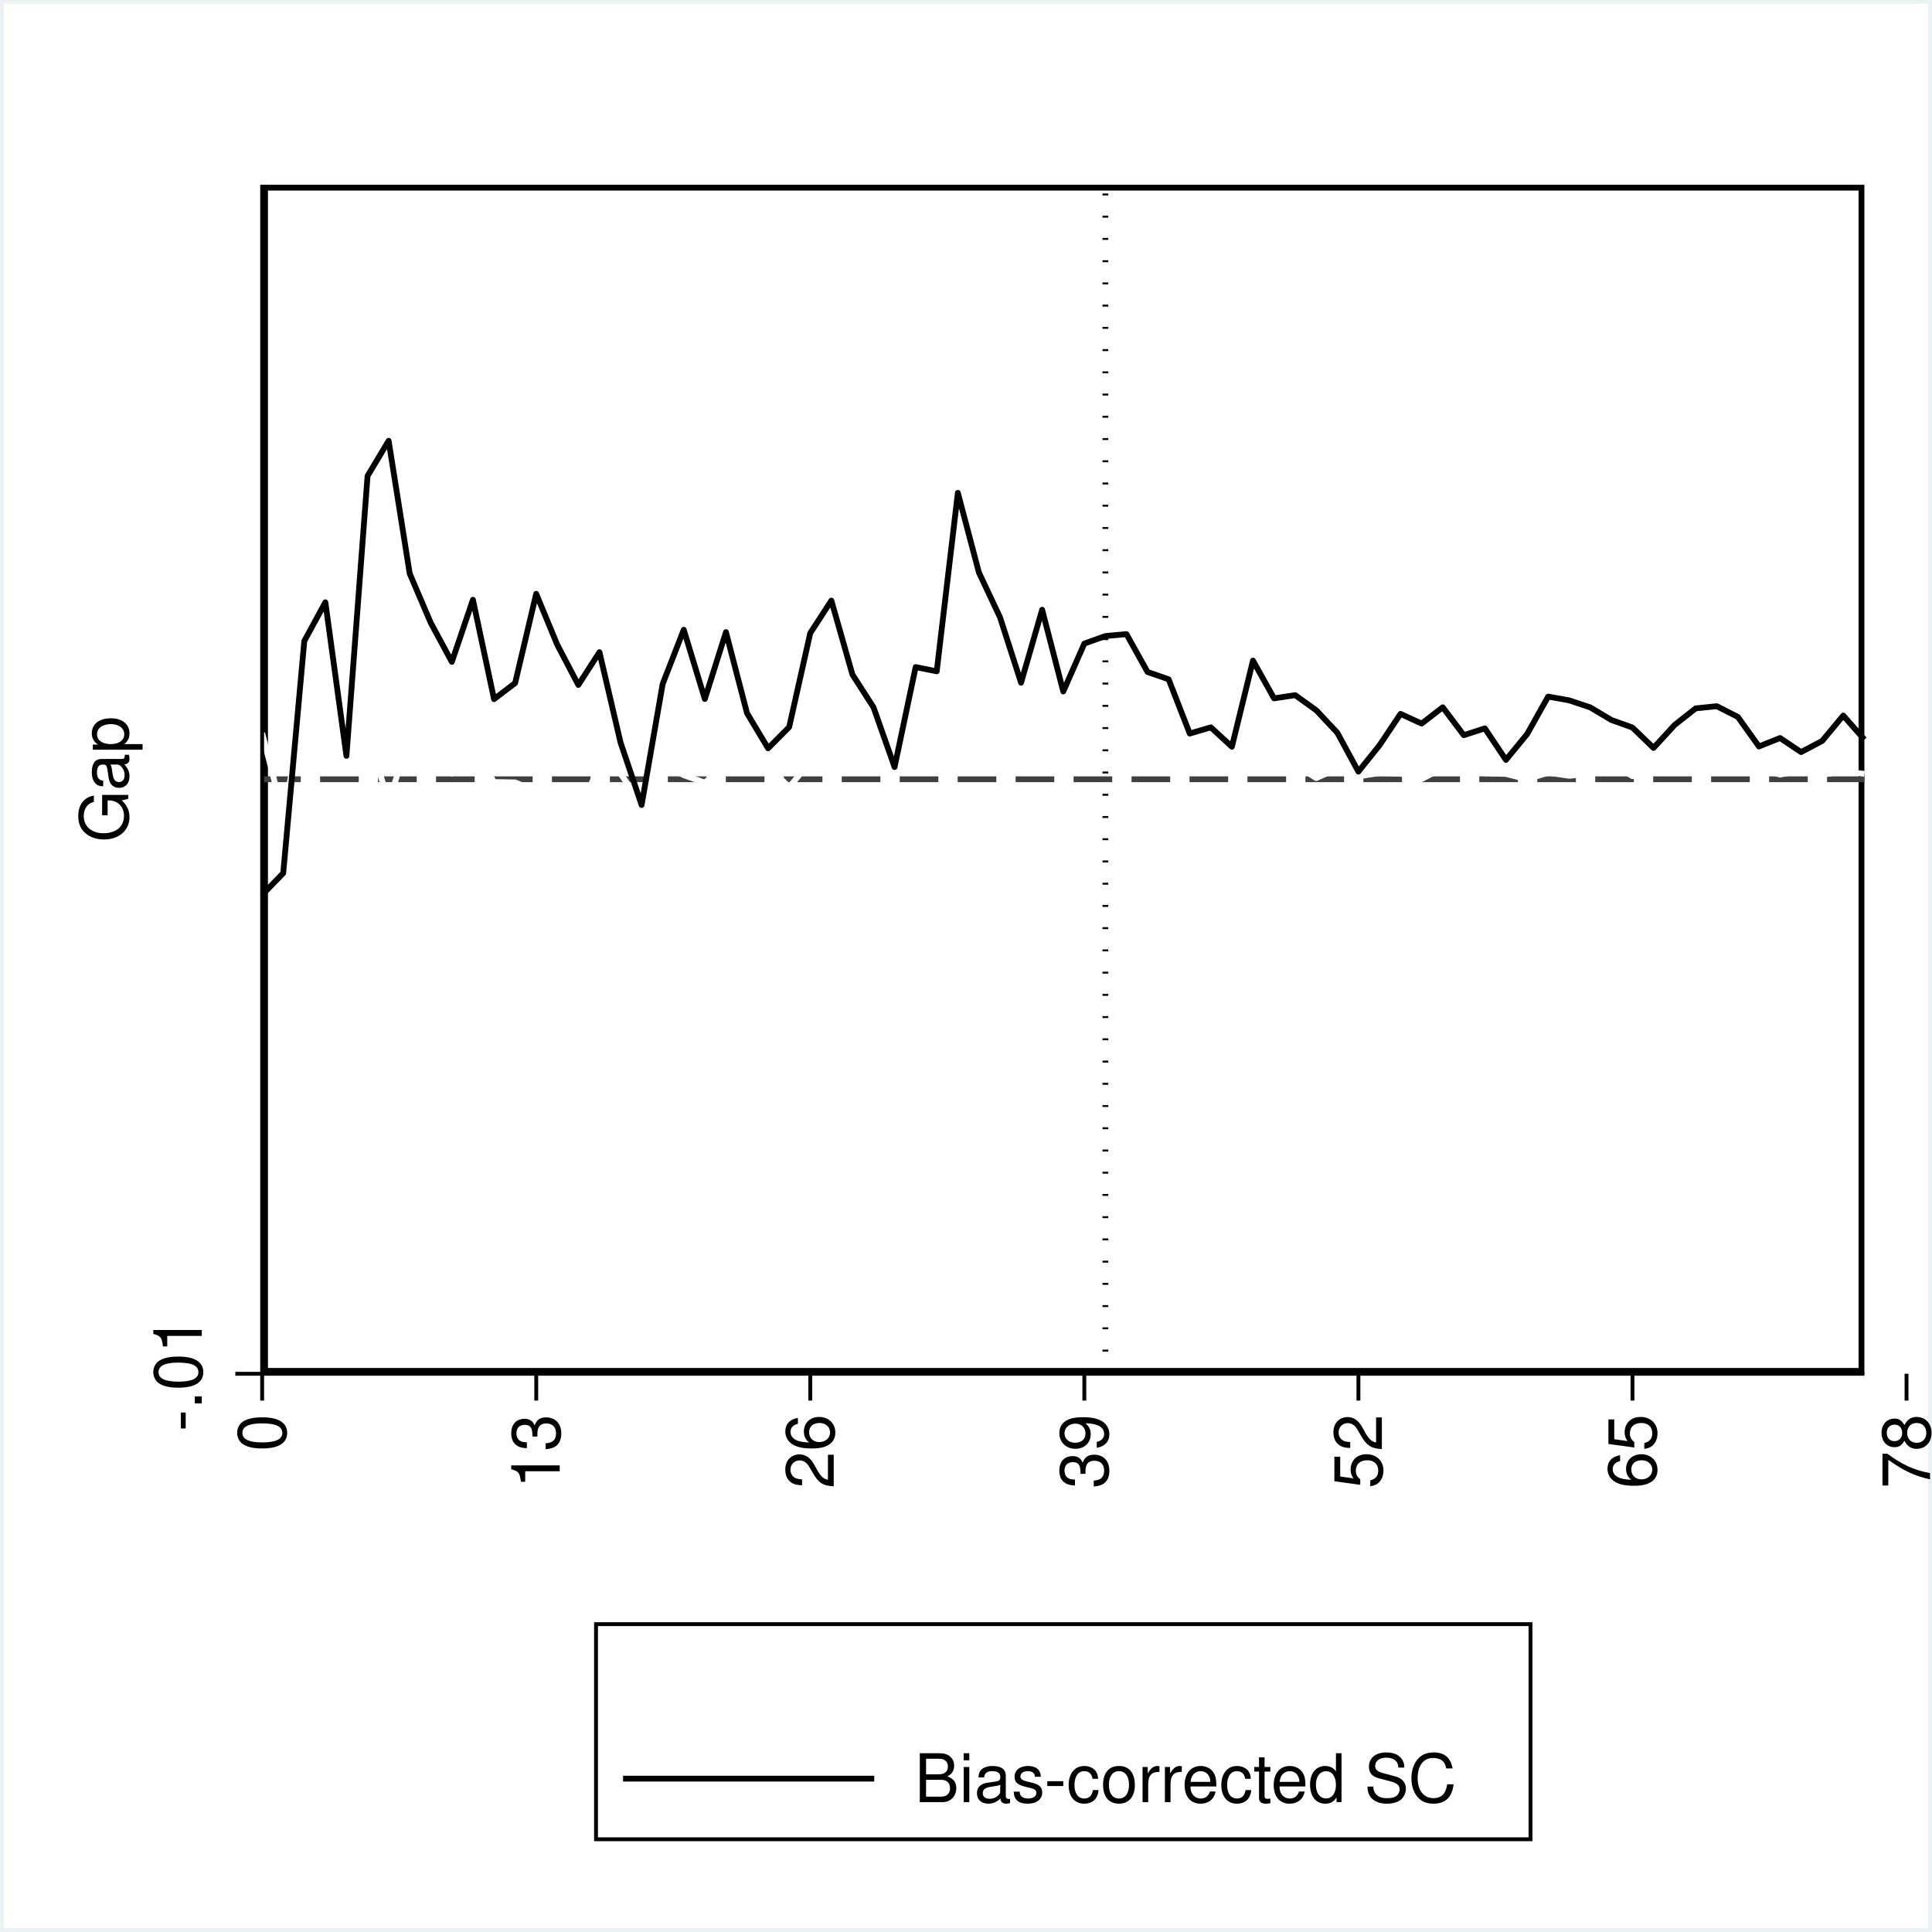
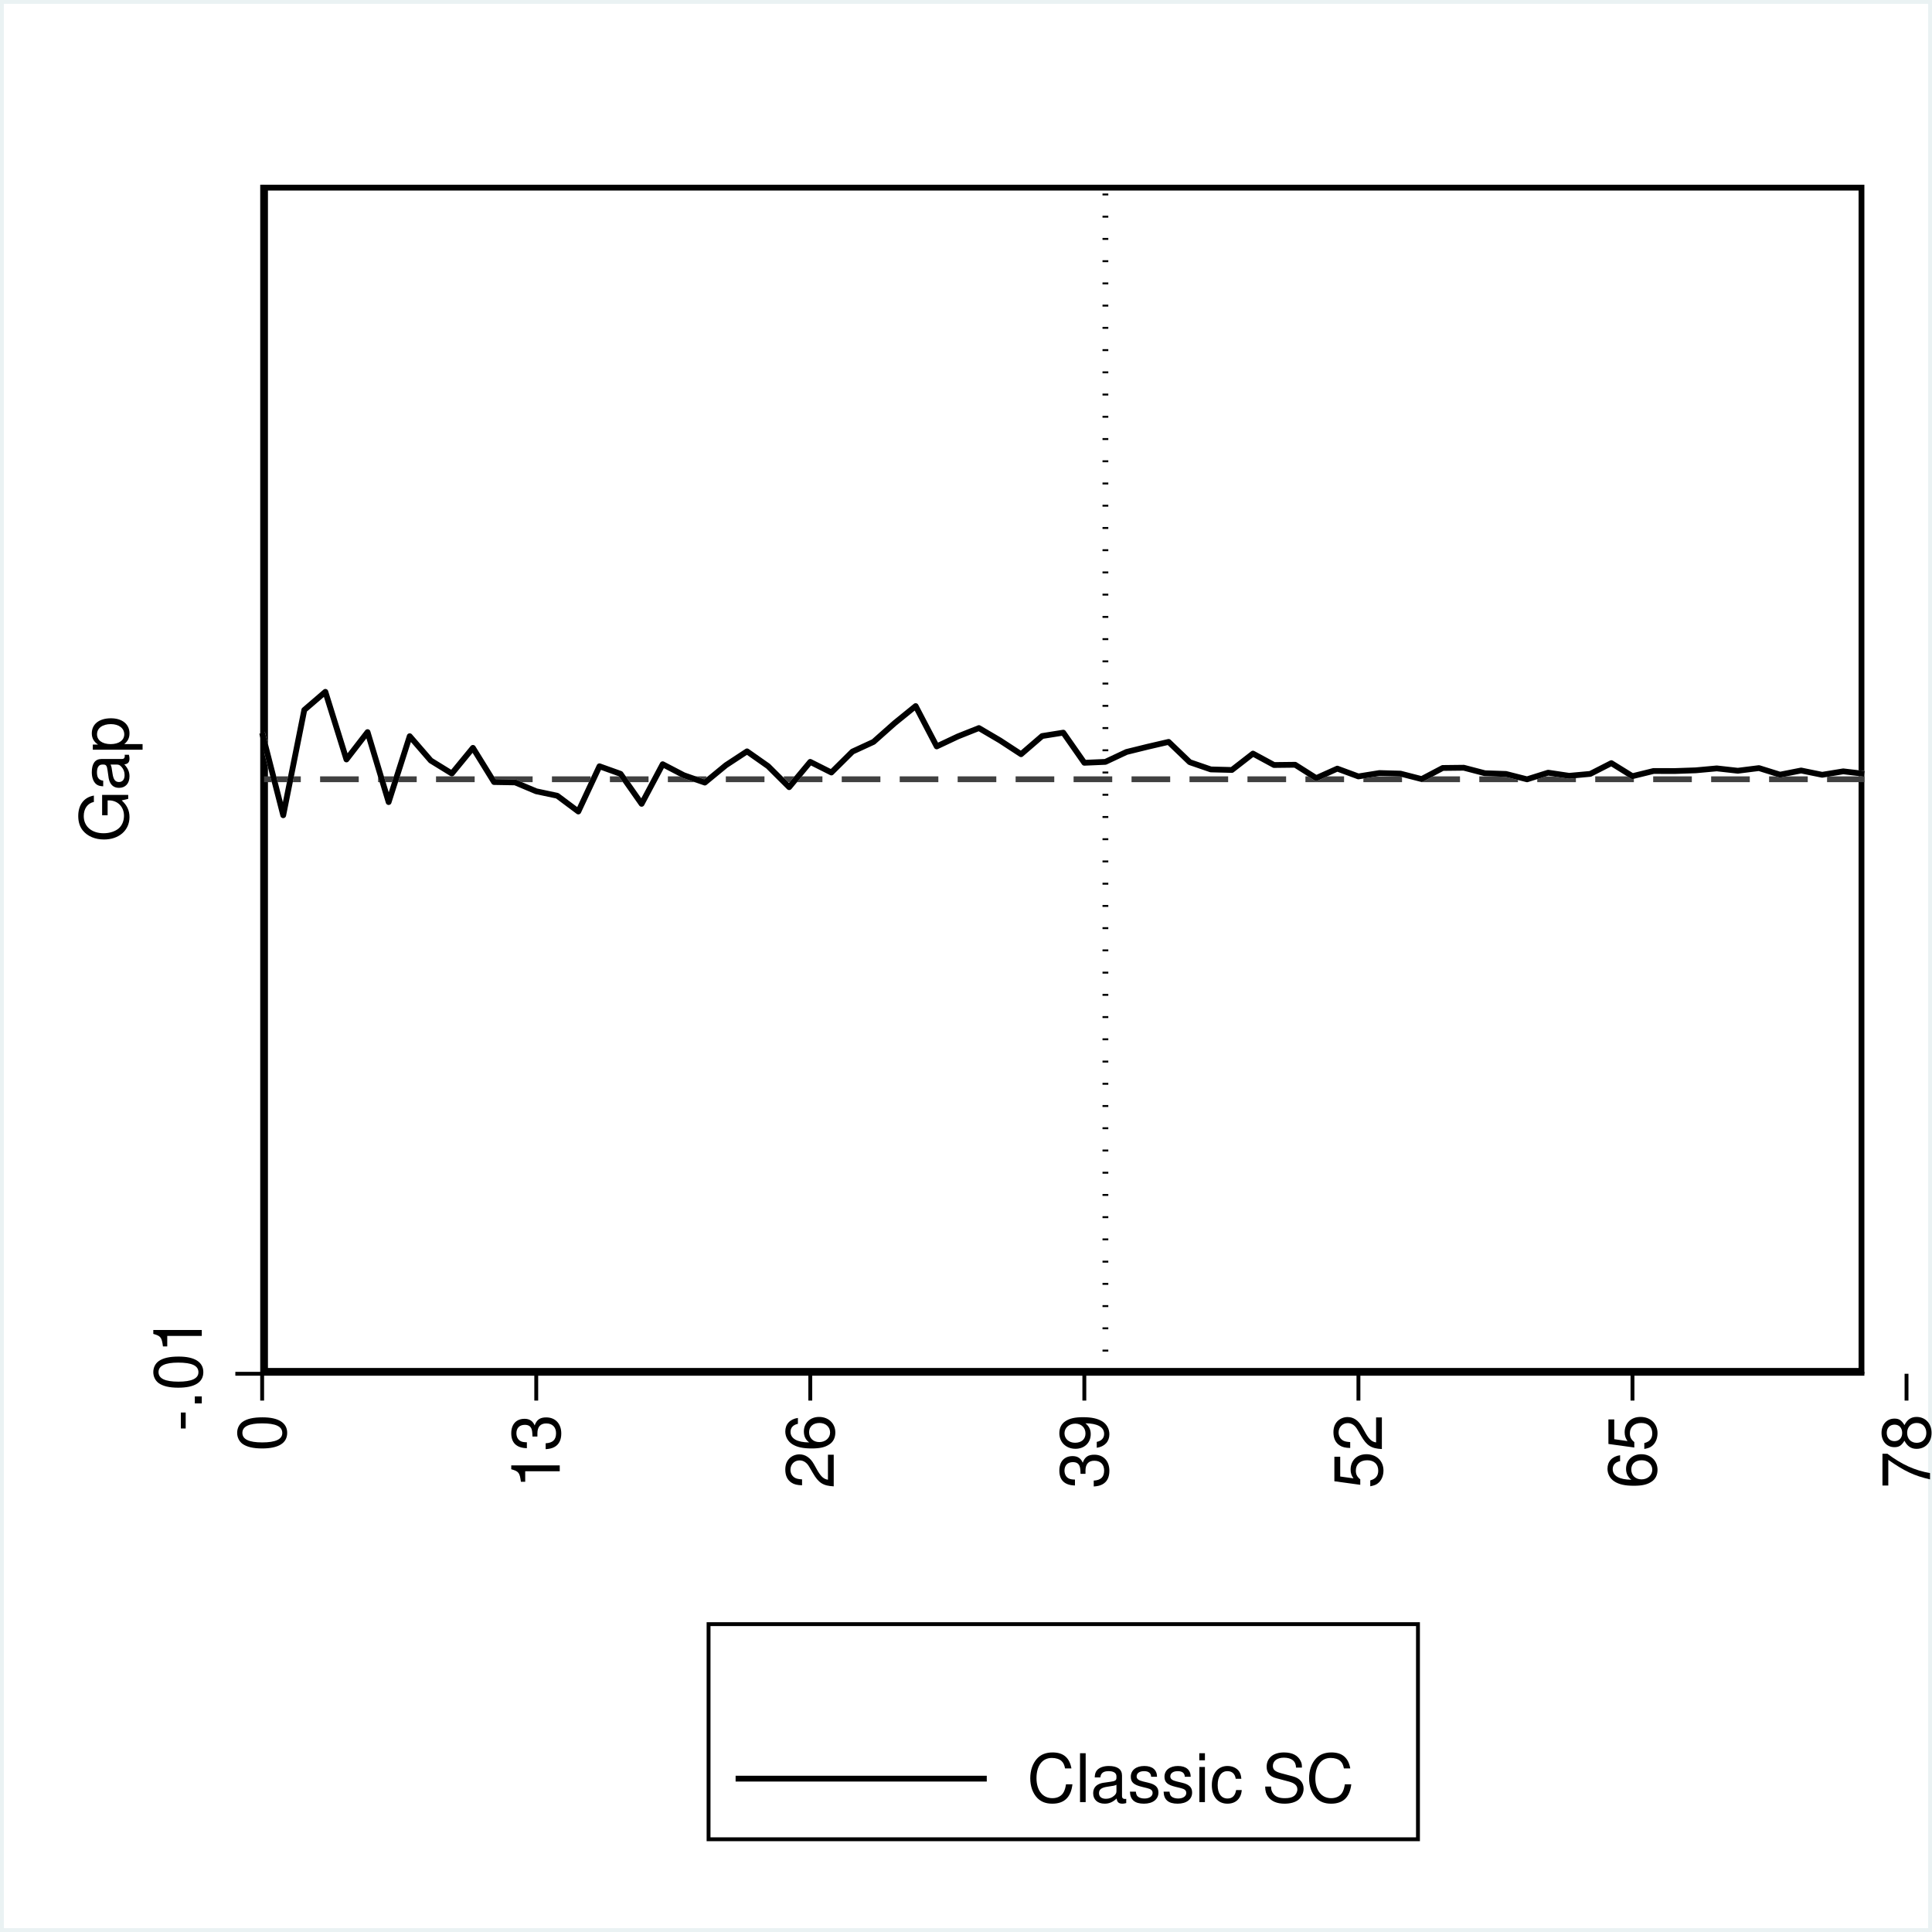
<svg xmlns="http://www.w3.org/2000/svg" version="1.1" width="4.000in" height="4.000in" viewBox="0 0 2880 2880">
  <rect x="0" y="0" width="2880" height="2880" style="fill:#EAF2F3;stroke:none" />
  <rect x="0.00" y="0.00" width="2880.00" height="2880.00" style="fill:#FFFFFF" />
  <rect x="2.88" y="2.88" width="2874.24" height="2874.24" style="fill:none;stroke:#EAF2F3;stroke-width:5.76" />
  <rect x="390.78" y="275.40" width="2388.42" height="1772.46" style="fill:#FFFFFF" />
  <rect x="393.66" y="278.28" width="2382.66" height="1766.70" style="fill:none;stroke:#FFFFFF;stroke-width:5.76" />
  <rect x="395.10" y="279.72" width="2379.78" height="1763.82" style="fill:none;stroke:#000000;stroke-width:8.64" />
  <line x1="1647.81" y1="2047.86" x2="1647.81" y2="2044.98" style="stroke:#000000;stroke-width:8.64" />
  <line x1="1647.81" y1="2014.74" x2="1647.81" y2="2011.86" style="stroke:#000000;stroke-width:8.64" />
  <line x1="1647.81" y1="1981.53" x2="1647.81" y2="1978.65" style="stroke:#000000;stroke-width:8.64" />
  <line x1="1647.81" y1="1948.41" x2="1647.81" y2="1945.53" style="stroke:#000000;stroke-width:8.64" />
  <line x1="1647.81" y1="1915.29" x2="1647.81" y2="1912.41" style="stroke:#000000;stroke-width:8.64" />
  <line x1="1647.81" y1="1882.17" x2="1647.81" y2="1879.29" style="stroke:#000000;stroke-width:8.64" />
  <line x1="1647.81" y1="1848.96" x2="1647.81" y2="1846.08" style="stroke:#000000;stroke-width:8.64" />
  <line x1="1647.81" y1="1815.84" x2="1647.81" y2="1812.96" style="stroke:#000000;stroke-width:8.64" />
  <line x1="1647.81" y1="1782.72" x2="1647.81" y2="1779.84" style="stroke:#000000;stroke-width:8.64" />
  <line x1="1647.81" y1="1749.60" x2="1647.81" y2="1746.72" style="stroke:#000000;stroke-width:8.64" />
  <line x1="1647.81" y1="1716.48" x2="1647.81" y2="1713.60" style="stroke:#000000;stroke-width:8.64" />
  <line x1="1647.81" y1="1683.27" x2="1647.81" y2="1680.39" style="stroke:#000000;stroke-width:8.64" />
  <line x1="1647.81" y1="1650.15" x2="1647.81" y2="1647.27" style="stroke:#000000;stroke-width:8.64" />
  <line x1="1647.81" y1="1617.03" x2="1647.81" y2="1614.15" style="stroke:#000000;stroke-width:8.64" />
  <line x1="1647.81" y1="1583.91" x2="1647.81" y2="1581.03" style="stroke:#000000;stroke-width:8.64" />
  <line x1="1647.81" y1="1550.70" x2="1647.81" y2="1547.82" style="stroke:#000000;stroke-width:8.64" />
  <line x1="1647.81" y1="1517.58" x2="1647.81" y2="1514.70" style="stroke:#000000;stroke-width:8.64" />
  <line x1="1647.81" y1="1484.46" x2="1647.81" y2="1481.58" style="stroke:#000000;stroke-width:8.64" />
  <line x1="1647.81" y1="1451.34" x2="1647.81" y2="1448.46" style="stroke:#000000;stroke-width:8.64" />
  <line x1="1647.81" y1="1418.13" x2="1647.81" y2="1415.25" style="stroke:#000000;stroke-width:8.64" />
  <line x1="1647.81" y1="1385.01" x2="1647.81" y2="1382.13" style="stroke:#000000;stroke-width:8.64" />
  <line x1="1647.81" y1="1351.89" x2="1647.81" y2="1349.01" style="stroke:#000000;stroke-width:8.64" />
  <line x1="1647.81" y1="1318.77" x2="1647.81" y2="1315.89" style="stroke:#000000;stroke-width:8.64" />
  <line x1="1647.81" y1="1285.56" x2="1647.81" y2="1282.68" style="stroke:#000000;stroke-width:8.64" />
  <line x1="1647.81" y1="1252.44" x2="1647.81" y2="1249.56" style="stroke:#000000;stroke-width:8.64" />
  <line x1="1647.81" y1="1219.32" x2="1647.81" y2="1216.44" style="stroke:#000000;stroke-width:8.64" />
  <line x1="1647.81" y1="1186.20" x2="1647.81" y2="1183.32" style="stroke:#000000;stroke-width:8.64" />
  <line x1="1647.81" y1="1152.99" x2="1647.81" y2="1150.11" style="stroke:#000000;stroke-width:8.64" />
  <line x1="1647.81" y1="1119.87" x2="1647.81" y2="1116.99" style="stroke:#000000;stroke-width:8.64" />
  <line x1="1647.81" y1="1086.75" x2="1647.81" y2="1083.87" style="stroke:#000000;stroke-width:8.64" />
  <line x1="1647.81" y1="1053.63" x2="1647.81" y2="1050.75" style="stroke:#000000;stroke-width:8.64" />
  <line x1="1647.81" y1="1020.42" x2="1647.81" y2="1017.54" style="stroke:#000000;stroke-width:8.64" />
  <line x1="1647.81" y1="987.30" x2="1647.81" y2="984.42" style="stroke:#000000;stroke-width:8.64" />
  <line x1="1647.81" y1="954.18" x2="1647.81" y2="951.30" style="stroke:#000000;stroke-width:8.64" />
  <line x1="1647.81" y1="921.06" x2="1647.81" y2="918.18" style="stroke:#000000;stroke-width:8.64" />
  <line x1="1647.81" y1="887.85" x2="1647.81" y2="884.97" style="stroke:#000000;stroke-width:8.64" />
  <line x1="1647.81" y1="854.73" x2="1647.81" y2="851.85" style="stroke:#000000;stroke-width:8.64" />
  <line x1="1647.81" y1="821.61" x2="1647.81" y2="818.73" style="stroke:#000000;stroke-width:8.64" />
  <line x1="1647.81" y1="788.49" x2="1647.81" y2="785.61" style="stroke:#000000;stroke-width:8.64" />
  <line x1="1647.81" y1="755.28" x2="1647.81" y2="752.40" style="stroke:#000000;stroke-width:8.64" />
  <line x1="1647.81" y1="722.16" x2="1647.81" y2="719.28" style="stroke:#000000;stroke-width:8.64" />
  <line x1="1647.81" y1="689.04" x2="1647.81" y2="686.16" style="stroke:#000000;stroke-width:8.64" />
  <line x1="1647.81" y1="655.92" x2="1647.81" y2="653.04" style="stroke:#000000;stroke-width:8.64" />
  <line x1="1647.81" y1="622.71" x2="1647.81" y2="619.83" style="stroke:#000000;stroke-width:8.64" />
  <line x1="1647.81" y1="589.59" x2="1647.81" y2="586.71" style="stroke:#000000;stroke-width:8.64" />
  <line x1="1647.81" y1="556.47" x2="1647.81" y2="553.59" style="stroke:#000000;stroke-width:8.64" />
  <line x1="1647.81" y1="523.35" x2="1647.81" y2="520.47" style="stroke:#000000;stroke-width:8.64" />
  <line x1="1647.81" y1="490.14" x2="1647.81" y2="487.26" style="stroke:#000000;stroke-width:8.64" />
  <line x1="1647.81" y1="457.02" x2="1647.81" y2="454.14" style="stroke:#000000;stroke-width:8.64" />
  <line x1="1647.81" y1="423.90" x2="1647.81" y2="421.02" style="stroke:#000000;stroke-width:8.64" />
  <line x1="1647.81" y1="390.78" x2="1647.81" y2="387.90" style="stroke:#000000;stroke-width:8.64" />
  <line x1="1647.81" y1="357.57" x2="1647.81" y2="354.69" style="stroke:#000000;stroke-width:8.64" />
  <line x1="1647.81" y1="324.45" x2="1647.81" y2="321.57" style="stroke:#000000;stroke-width:8.64" />
  <line x1="1647.81" y1="291.33" x2="1647.81" y2="288.45" style="stroke:#000000;stroke-width:8.64" />
  <line x1="390.78" y1="1161.63" x2="448.38" y2="1161.63" style="stroke:#404040;stroke-width:8.64" />
  <line x1="477.18" y1="1161.63" x2="534.78" y2="1161.63" style="stroke:#404040;stroke-width:8.64" />
  <line x1="563.58" y1="1161.63" x2="621.18" y2="1161.63" style="stroke:#404040;stroke-width:8.64" />
  <line x1="649.98" y1="1161.63" x2="707.58" y2="1161.63" style="stroke:#404040;stroke-width:8.64" />
  <line x1="736.38" y1="1161.63" x2="793.98" y2="1161.63" style="stroke:#404040;stroke-width:8.64" />
  <line x1="822.78" y1="1161.63" x2="880.38" y2="1161.63" style="stroke:#404040;stroke-width:8.64" />
  <line x1="909.18" y1="1161.63" x2="966.78" y2="1161.63" style="stroke:#404040;stroke-width:8.64" />
  <line x1="995.58" y1="1161.63" x2="1053.18" y2="1161.63" style="stroke:#404040;stroke-width:8.64" />
  <line x1="1081.98" y1="1161.63" x2="1139.58" y2="1161.63" style="stroke:#404040;stroke-width:8.64" />
  <line x1="1168.38" y1="1161.63" x2="1225.98" y2="1161.63" style="stroke:#404040;stroke-width:8.64" />
  <line x1="1254.78" y1="1161.63" x2="1312.38" y2="1161.63" style="stroke:#404040;stroke-width:8.64" />
  <line x1="1341.18" y1="1161.63" x2="1398.78" y2="1161.63" style="stroke:#404040;stroke-width:8.64" />
  <line x1="1427.58" y1="1161.63" x2="1485.18" y2="1161.63" style="stroke:#404040;stroke-width:8.64" />
  <line x1="1513.98" y1="1161.63" x2="1571.58" y2="1161.63" style="stroke:#404040;stroke-width:8.64" />
  <line x1="1600.38" y1="1161.63" x2="1657.98" y2="1161.63" style="stroke:#404040;stroke-width:8.64" />
  <line x1="1686.78" y1="1161.63" x2="1744.38" y2="1161.63" style="stroke:#404040;stroke-width:8.64" />
  <line x1="1773.18" y1="1161.63" x2="1830.78" y2="1161.63" style="stroke:#404040;stroke-width:8.64" />
  <line x1="1859.58" y1="1161.63" x2="1917.18" y2="1161.63" style="stroke:#404040;stroke-width:8.64" />
  <line x1="1945.98" y1="1161.63" x2="2003.58" y2="1161.63" style="stroke:#404040;stroke-width:8.64" />
  <line x1="2032.38" y1="1161.63" x2="2089.98" y2="1161.63" style="stroke:#404040;stroke-width:8.64" />
  <line x1="2118.78" y1="1161.63" x2="2176.38" y2="1161.63" style="stroke:#404040;stroke-width:8.64" />
  <line x1="2205.18" y1="1161.63" x2="2262.78" y2="1161.63" style="stroke:#404040;stroke-width:8.64" />
  <line x1="2291.58" y1="1161.63" x2="2349.18" y2="1161.63" style="stroke:#404040;stroke-width:8.64" />
  <line x1="2377.98" y1="1161.63" x2="2435.58" y2="1161.63" style="stroke:#404040;stroke-width:8.64" />
  <line x1="2464.38" y1="1161.63" x2="2521.98" y2="1161.63" style="stroke:#404040;stroke-width:8.64" />
  <line x1="2550.78" y1="1161.63" x2="2608.38" y2="1161.63" style="stroke:#404040;stroke-width:8.64" />
  <line x1="2637.18" y1="1161.63" x2="2694.78" y2="1161.63" style="stroke:#404040;stroke-width:8.64" />
  <line x1="2723.58" y1="1161.63" x2="2779.20" y2="1161.63" style="stroke:#404040;stroke-width:8.64" />
  <path d=" M390.78 1092.69 L422.19 1215.27 L453.60 1058.31 L485.01 1031.31 L516.42 1132.11 L547.92 1091.34 L579.33 1195.65 L610.74 1097.46 L642.15 1133.73 L673.56 1153.08 L704.97 1114.83 L736.47 1165.77 L767.88 1166.31 L799.29 1179.54 L830.70 1186.20 L862.11 1209.69 L893.61 1142.28 L925.02 1153.53 L956.43 1198.26 L987.84 1139.22 L1019.25 1155.60 L1050.66 1166.58 L1082.16 1140.66 L1113.57 1120.05 L1144.98 1142.10 L1176.39 1173.42 L1207.80 1135.71 L1239.30 1151.55 L1270.71 1120.41 L1302.12 1105.92 L1333.53 1078.02 L1364.94 1052.55 L1396.35 1112.67 L1427.85 1097.82 L1459.26 1085.31 L1490.67 1103.76 L1522.08 1124.28 L1553.49 1097.19 L1584.99 1092.15 L1616.40 1137.06 L1647.81 1135.71 L1679.22 1120.95 L1710.63 1113.21 L1742.04 1105.92 L1773.54 1136.16 L1804.95 1146.96 L1836.36 1147.77 L1867.77 1123.38 L1899.18 1140.39 L1930.68 1140.03 L1962.09 1159.92 L1993.50 1145.79 L2024.91 1157.40 L2056.32 1152.36 L2087.73 1153.26 L2119.23 1161.36 L2150.64 1144.80 L2182.05 1144.44 L2213.46 1152.63 L2244.87 1153.71 L2276.37 1161.72 L2307.78 1151.82 L2339.19 1156.50 L2370.60 1153.62 L2402.01 1137.60 L2433.42 1157.04 L2464.92 1149.30 L2496.33 1149.39 L2527.74 1148.31 L2559.15 1145.43 L2590.56 1148.94 L2622.06 1144.98 L2653.47 1154.79 L2684.88 1148.58 L2716.29 1154.97 L2747.70 1149.84 L2779.20 1153.53" stroke-linejoin="round" style="fill:none;stroke:#FFFFFF;stroke-width:8.64" />
-   <path d=" M390.78 1333.98 L422.19 1301.58 L453.60 955.62 L485.01 897.84 L516.42 1126.80 L547.92 709.47 L579.33 657.09 L610.74 855.00 L642.15 928.53 L673.56 986.67 L704.97 894.06 L736.47 1042.20 L767.88 1018.26 L799.29 885.15 L830.70 961.11 L862.11 1021.05 L893.61 972.18 L925.02 1106.82 L956.43 1199.97 L987.84 1019.52 L1019.25 938.79 L1050.66 1042.02 L1082.16 942.30 L1113.57 1063.08 L1144.98 1115.46 L1176.39 1083.87 L1207.80 943.83 L1239.30 895.32 L1270.71 1005.57 L1302.12 1054.35 L1333.53 1143.45 L1364.94 994.41 L1396.35 1000.71 L1427.85 734.67 L1459.26 853.47 L1490.67 920.16 L1522.08 1017.72 L1553.49 908.91 L1584.99 1030.77 L1616.40 959.40 L1647.81 948.15 L1679.22 945.27 L1710.63 1001.70 L1742.04 1012.59 L1773.54 1093.50 L1804.95 1084.23 L1836.36 1113.12 L1867.77 984.78 L1899.18 1041.03 L1930.68 1036.26 L1962.09 1058.76 L1993.50 1092.24 L2024.91 1150.20 L2056.32 1111.14 L2087.73 1064.16 L2119.23 1078.65 L2150.64 1054.35 L2182.05 1095.93 L2213.46 1085.76 L2244.87 1132.74 L2276.37 1094.40 L2307.78 1038.42 L2339.19 1044.00 L2370.60 1054.53 L2402.01 1073.25 L2433.42 1084.50 L2464.92 1114.92 L2496.33 1080.72 L2527.74 1055.97 L2559.15 1052.73 L2590.56 1068.66 L2622.06 1112.76 L2653.47 1100.16 L2684.88 1121.13 L2716.29 1104.48 L2747.70 1066.68 L2779.20 1102.41" stroke-linejoin="round" style="fill:none;stroke:#000000;stroke-width:8.64" />
+   <path d=" M390.78 1092.69 L422.19 1215.27 L453.60 1058.31 L485.01 1031.31 L516.42 1132.11 L547.92 1091.34 L579.33 1195.65 L610.74 1097.46 L642.15 1133.73 L673.56 1153.08 L704.97 1114.83 L736.47 1165.77 L767.88 1166.31 L799.29 1179.54 L830.70 1186.20 L862.11 1209.69 L893.61 1142.28 L925.02 1153.53 L956.43 1198.26 L987.84 1139.22 L1019.25 1155.60 L1050.66 1166.58 L1082.16 1140.66 L1113.57 1120.05 L1144.98 1142.10 L1176.39 1173.42 L1207.80 1135.71 L1239.30 1151.55 L1270.71 1120.41 L1302.12 1105.92 L1333.53 1078.02 L1364.94 1052.55 L1396.35 1112.67 L1427.85 1097.82 L1459.26 1085.31 L1490.67 1103.76 L1522.08 1124.28 L1553.49 1097.19 L1584.99 1092.15 L1616.40 1137.06 L1647.81 1135.71 L1679.22 1120.95 L1710.63 1113.21 L1742.04 1105.92 L1773.54 1136.16 L1804.95 1146.96 L1836.36 1147.77 L1867.77 1123.38 L1899.18 1140.39 L1930.68 1140.03 L1962.09 1159.92 L1993.50 1145.79 L2024.91 1157.40 L2056.32 1152.36 L2087.73 1153.26 L2119.23 1161.36 L2150.64 1144.80 L2182.05 1144.44 L2213.46 1152.63 L2244.87 1153.71 L2276.37 1161.72 L2307.78 1151.82 L2339.19 1156.50 L2370.60 1153.62 L2402.01 1137.60 L2433.42 1157.04 L2464.92 1149.30 L2496.33 1149.39 L2527.74 1148.31 L2559.15 1145.43 L2590.56 1148.94 L2622.06 1144.98 L2653.47 1154.79 L2684.88 1148.58 L2716.29 1154.97 L2747.70 1149.84 L2779.20 1153.53" stroke-linejoin="round" style="fill:none;stroke:#000000;stroke-width:8.64" />
  <line x1="390.78" y1="2047.86" x2="390.78" y2="275.40" style="stroke:#000000;stroke-width:5.76" />
  <line x1="390.78" y1="2047.86" x2="350.82" y2="2047.86" style="stroke:#000000;stroke-width:5.76" />
  <text x="300.80" y="2047.86" style="font-family:'Helvetica';font-size:99.99px;fill:#000000" transform="rotate(-90 300.80,2047.86)" text-anchor="middle">-.01</text>
  <text x="190.73" y="1161.63" style="font-family:'Helvetica';font-size:99.99px;fill:#000000" transform="rotate(-90 190.73,1161.63)" text-anchor="middle"> Gap </text>
  <line x1="390.78" y1="2047.86" x2="2779.20" y2="2047.86" style="stroke:#000000;stroke-width:5.76" />
  <line x1="390.78" y1="2047.86" x2="390.78" y2="2087.82" style="stroke:#000000;stroke-width:5.76" />
  <text x="425.80" y="2107.89" style="font-family:'Helvetica';font-size:99.99px;fill:#000000" transform="rotate(-90 425.80,2107.89)" text-anchor="end">0</text>
  <line x1="799.38" y1="2047.86" x2="799.38" y2="2087.82" style="stroke:#000000;stroke-width:5.76" />
  <text x="834.40" y="2107.89" style="font-family:'Helvetica';font-size:99.99px;fill:#000000" transform="rotate(-90 834.40,2107.89)" text-anchor="end">13</text>
  <line x1="1207.89" y1="2047.86" x2="1207.89" y2="2087.82" style="stroke:#000000;stroke-width:5.76" />
  <text x="1242.91" y="2107.89" style="font-family:'Helvetica';font-size:99.99px;fill:#000000" transform="rotate(-90 1242.91,2107.89)" text-anchor="end">26</text>
  <line x1="1616.40" y1="2047.86" x2="1616.40" y2="2087.82" style="stroke:#000000;stroke-width:5.76" />
  <text x="1651.42" y="2107.89" style="font-family:'Helvetica';font-size:99.99px;fill:#000000" transform="rotate(-90 1651.42,2107.89)" text-anchor="end">39</text>
  <line x1="2025.00" y1="2047.86" x2="2025.00" y2="2087.82" style="stroke:#000000;stroke-width:5.76" />
  <text x="2060.02" y="2107.89" style="font-family:'Helvetica';font-size:99.99px;fill:#000000" transform="rotate(-90 2060.02,2107.89)" text-anchor="end">52</text>
  <line x1="2433.51" y1="2047.86" x2="2433.51" y2="2087.82" style="stroke:#000000;stroke-width:5.76" />
  <text x="2468.53" y="2107.89" style="font-family:'Helvetica';font-size:99.99px;fill:#000000" transform="rotate(-90 2468.53,2107.89)" text-anchor="end">65</text>
  <line x1="2842.02" y1="2047.86" x2="2842.02" y2="2087.82" style="stroke:#000000;stroke-width:5.76" />
  <text x="2877.04" y="2107.89" style="font-family:'Helvetica';font-size:99.99px;fill:#000000" transform="rotate(-90 2877.04,2107.89)" text-anchor="end">78</text>
  <text x="1584.99" y="2333.63" style="font-family:'Helvetica';font-size:99.99px;fill:#000000" text-anchor="middle"> </text>
-   <rect x="885.60" y="2418.21" width="1398.78" height="326.43" style="fill:#FFFFFF" />
-   <rect x="888.48" y="2421.09" width="1393.02" height="320.67" style="fill:none;stroke:#000000;stroke-width:5.76" />
-   <line x1="928.80" y1="2511.45" x2="1303.20" y2="2511.45" style="stroke:#FFFFFF;stroke-width:8.64" />
-   <line x1="928.80" y1="2651.40" x2="1303.20" y2="2651.40" style="stroke:#000000;stroke-width:8.64" />
-   <text x="1363.23" y="2546.47" style="font-family:'Helvetica';font-size:99.99px;fill:#000000"> </text>
-   <text x="1363.23" y="2686.42" style="font-family:'Helvetica';font-size:99.99px;fill:#000000"> Bias-corrected SC</text>
+   <rect x="1053.36" y="2418.21" width="1063.26" height="326.43" style="fill:#FFFFFF" />
+   <rect x="1056.24" y="2421.09" width="1057.50" height="320.67" style="fill:none;stroke:#000000;stroke-width:5.76" />
+   <line x1="1096.56" y1="2511.45" x2="1470.96" y2="2511.45" style="stroke:#FFFFFF;stroke-width:8.64" />
+   <line x1="1096.56" y1="2651.40" x2="1470.96" y2="2651.40" style="stroke:#000000;stroke-width:8.64" />
+   <text x="1530.99" y="2546.47" style="font-family:'Helvetica';font-size:99.99px;fill:#000000"> </text>
+   <text x="1530.99" y="2686.42" style="font-family:'Helvetica';font-size:99.99px;fill:#000000"> Classic SC</text>
  <text x="1584.99" y="216.06" style="font-family:'Helvetica';font-size:140.04px;fill:#1E2D53" text-anchor="middle"> </text>
</svg>
